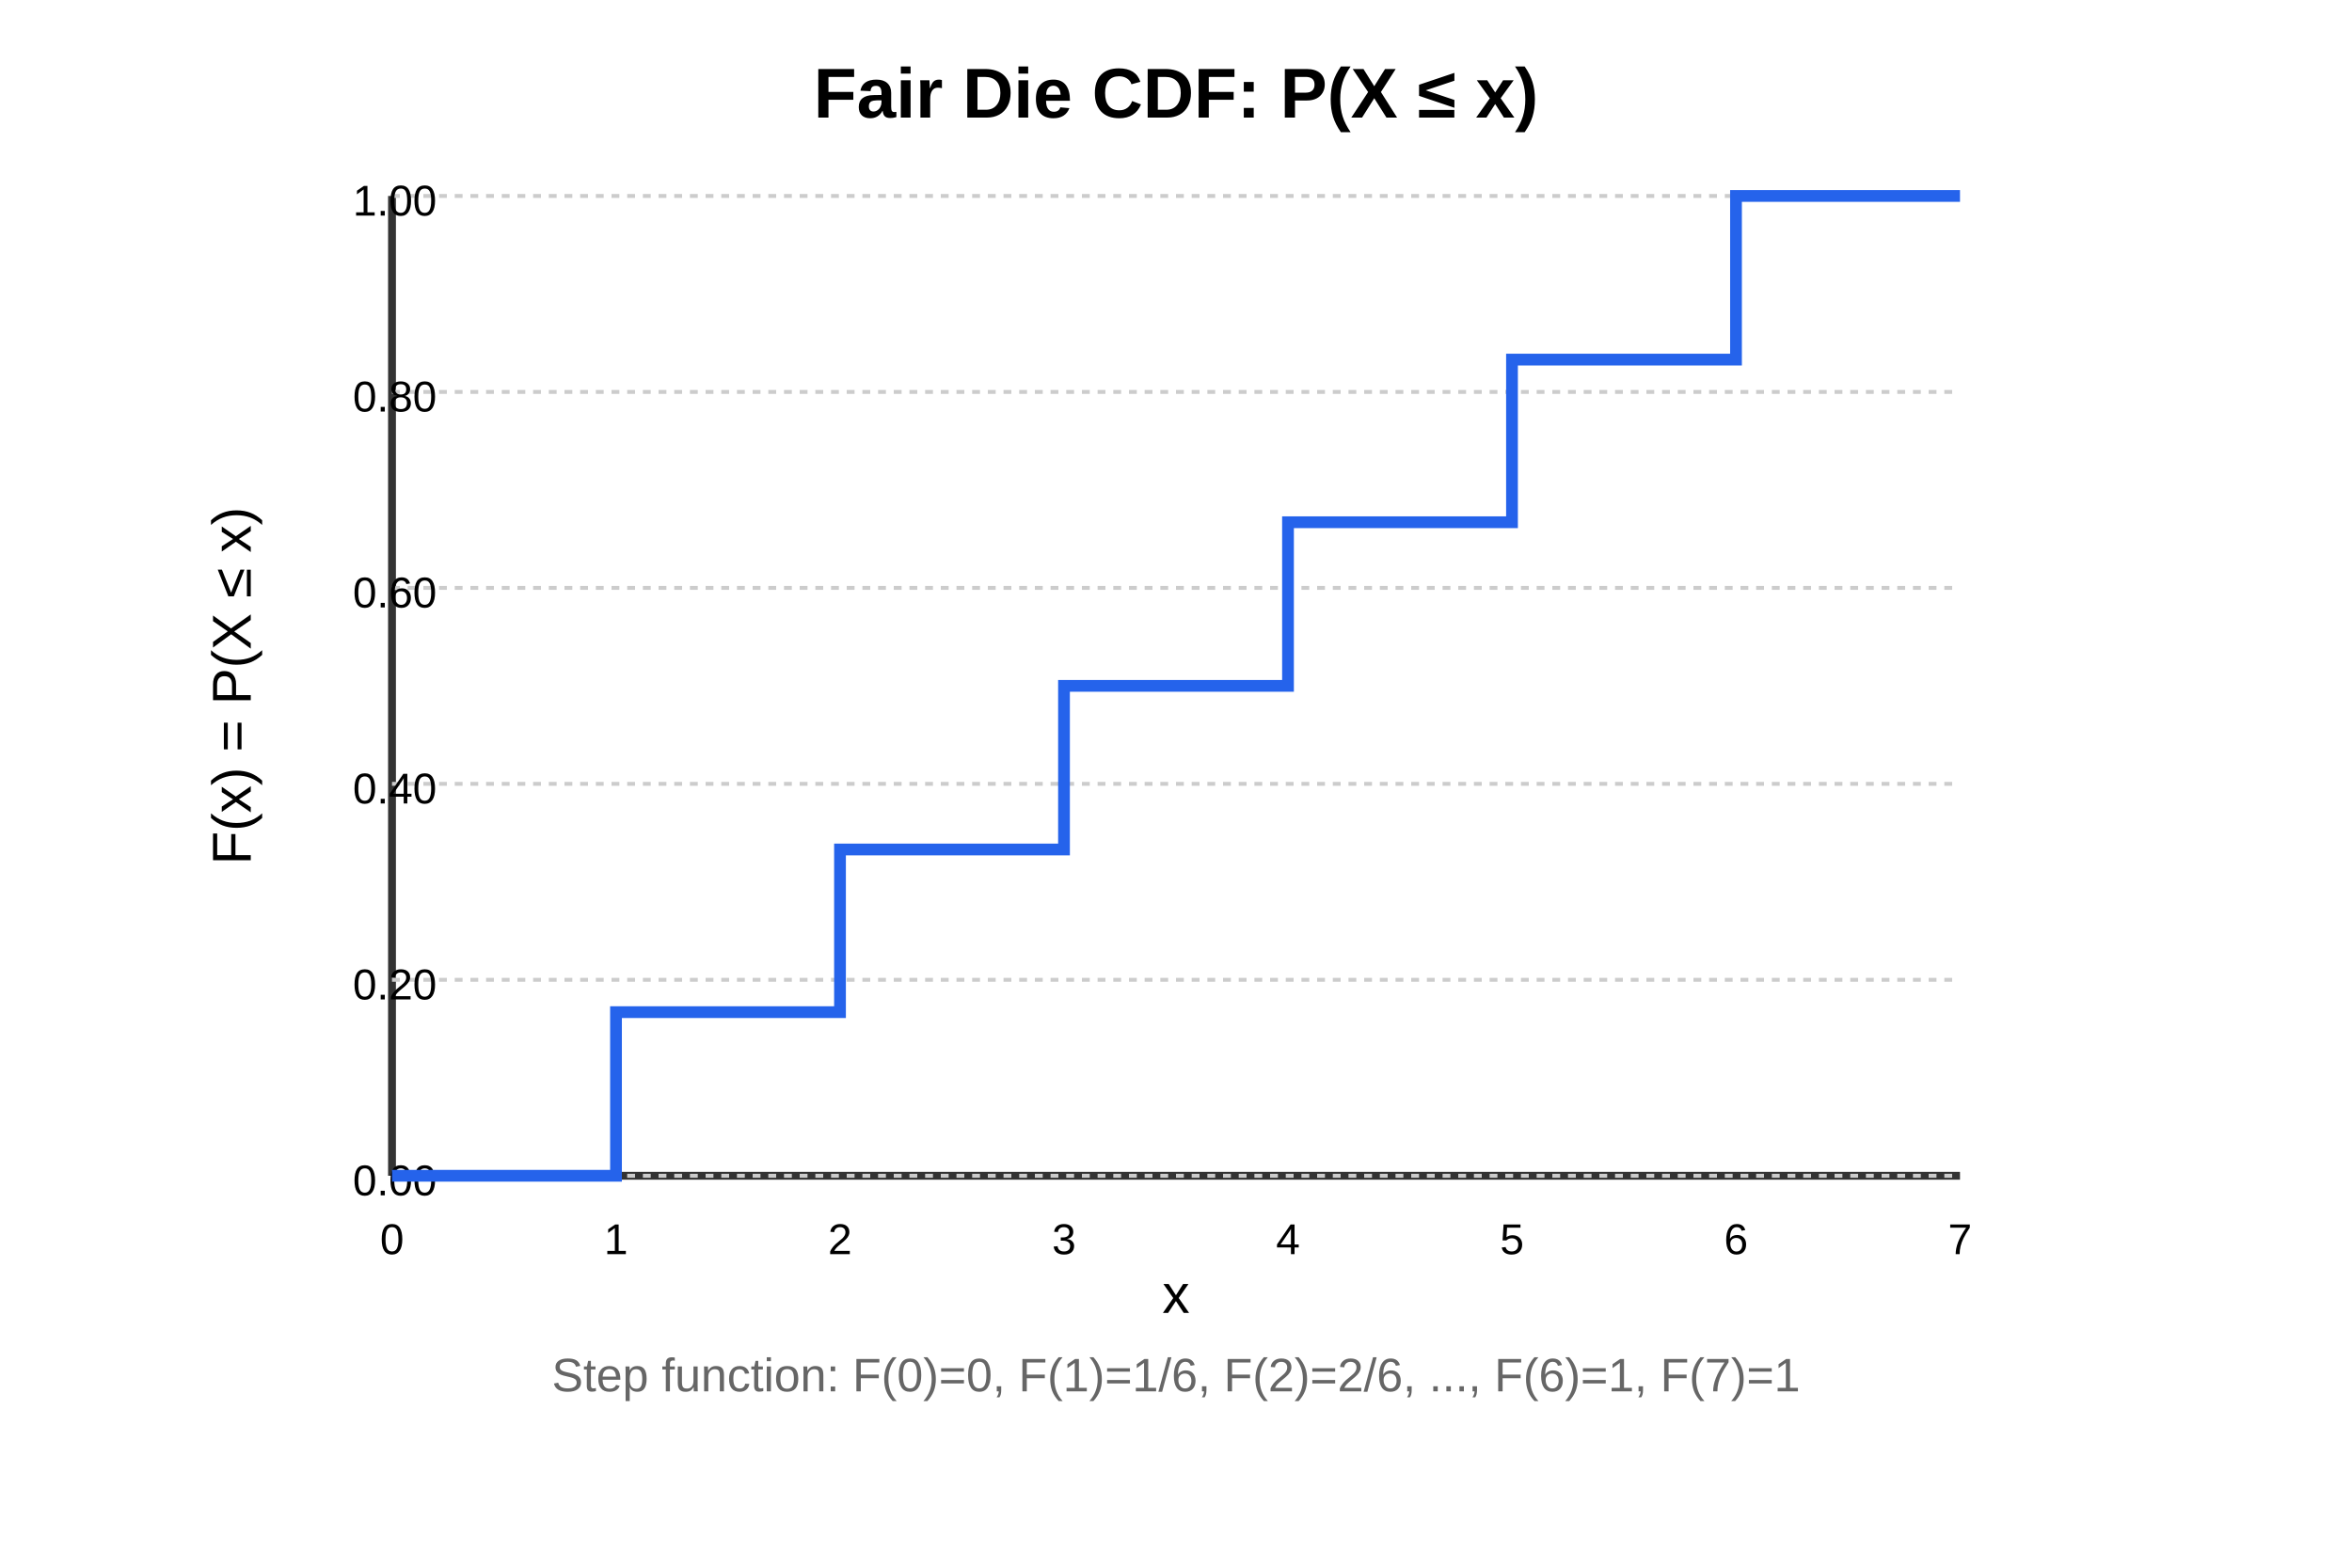
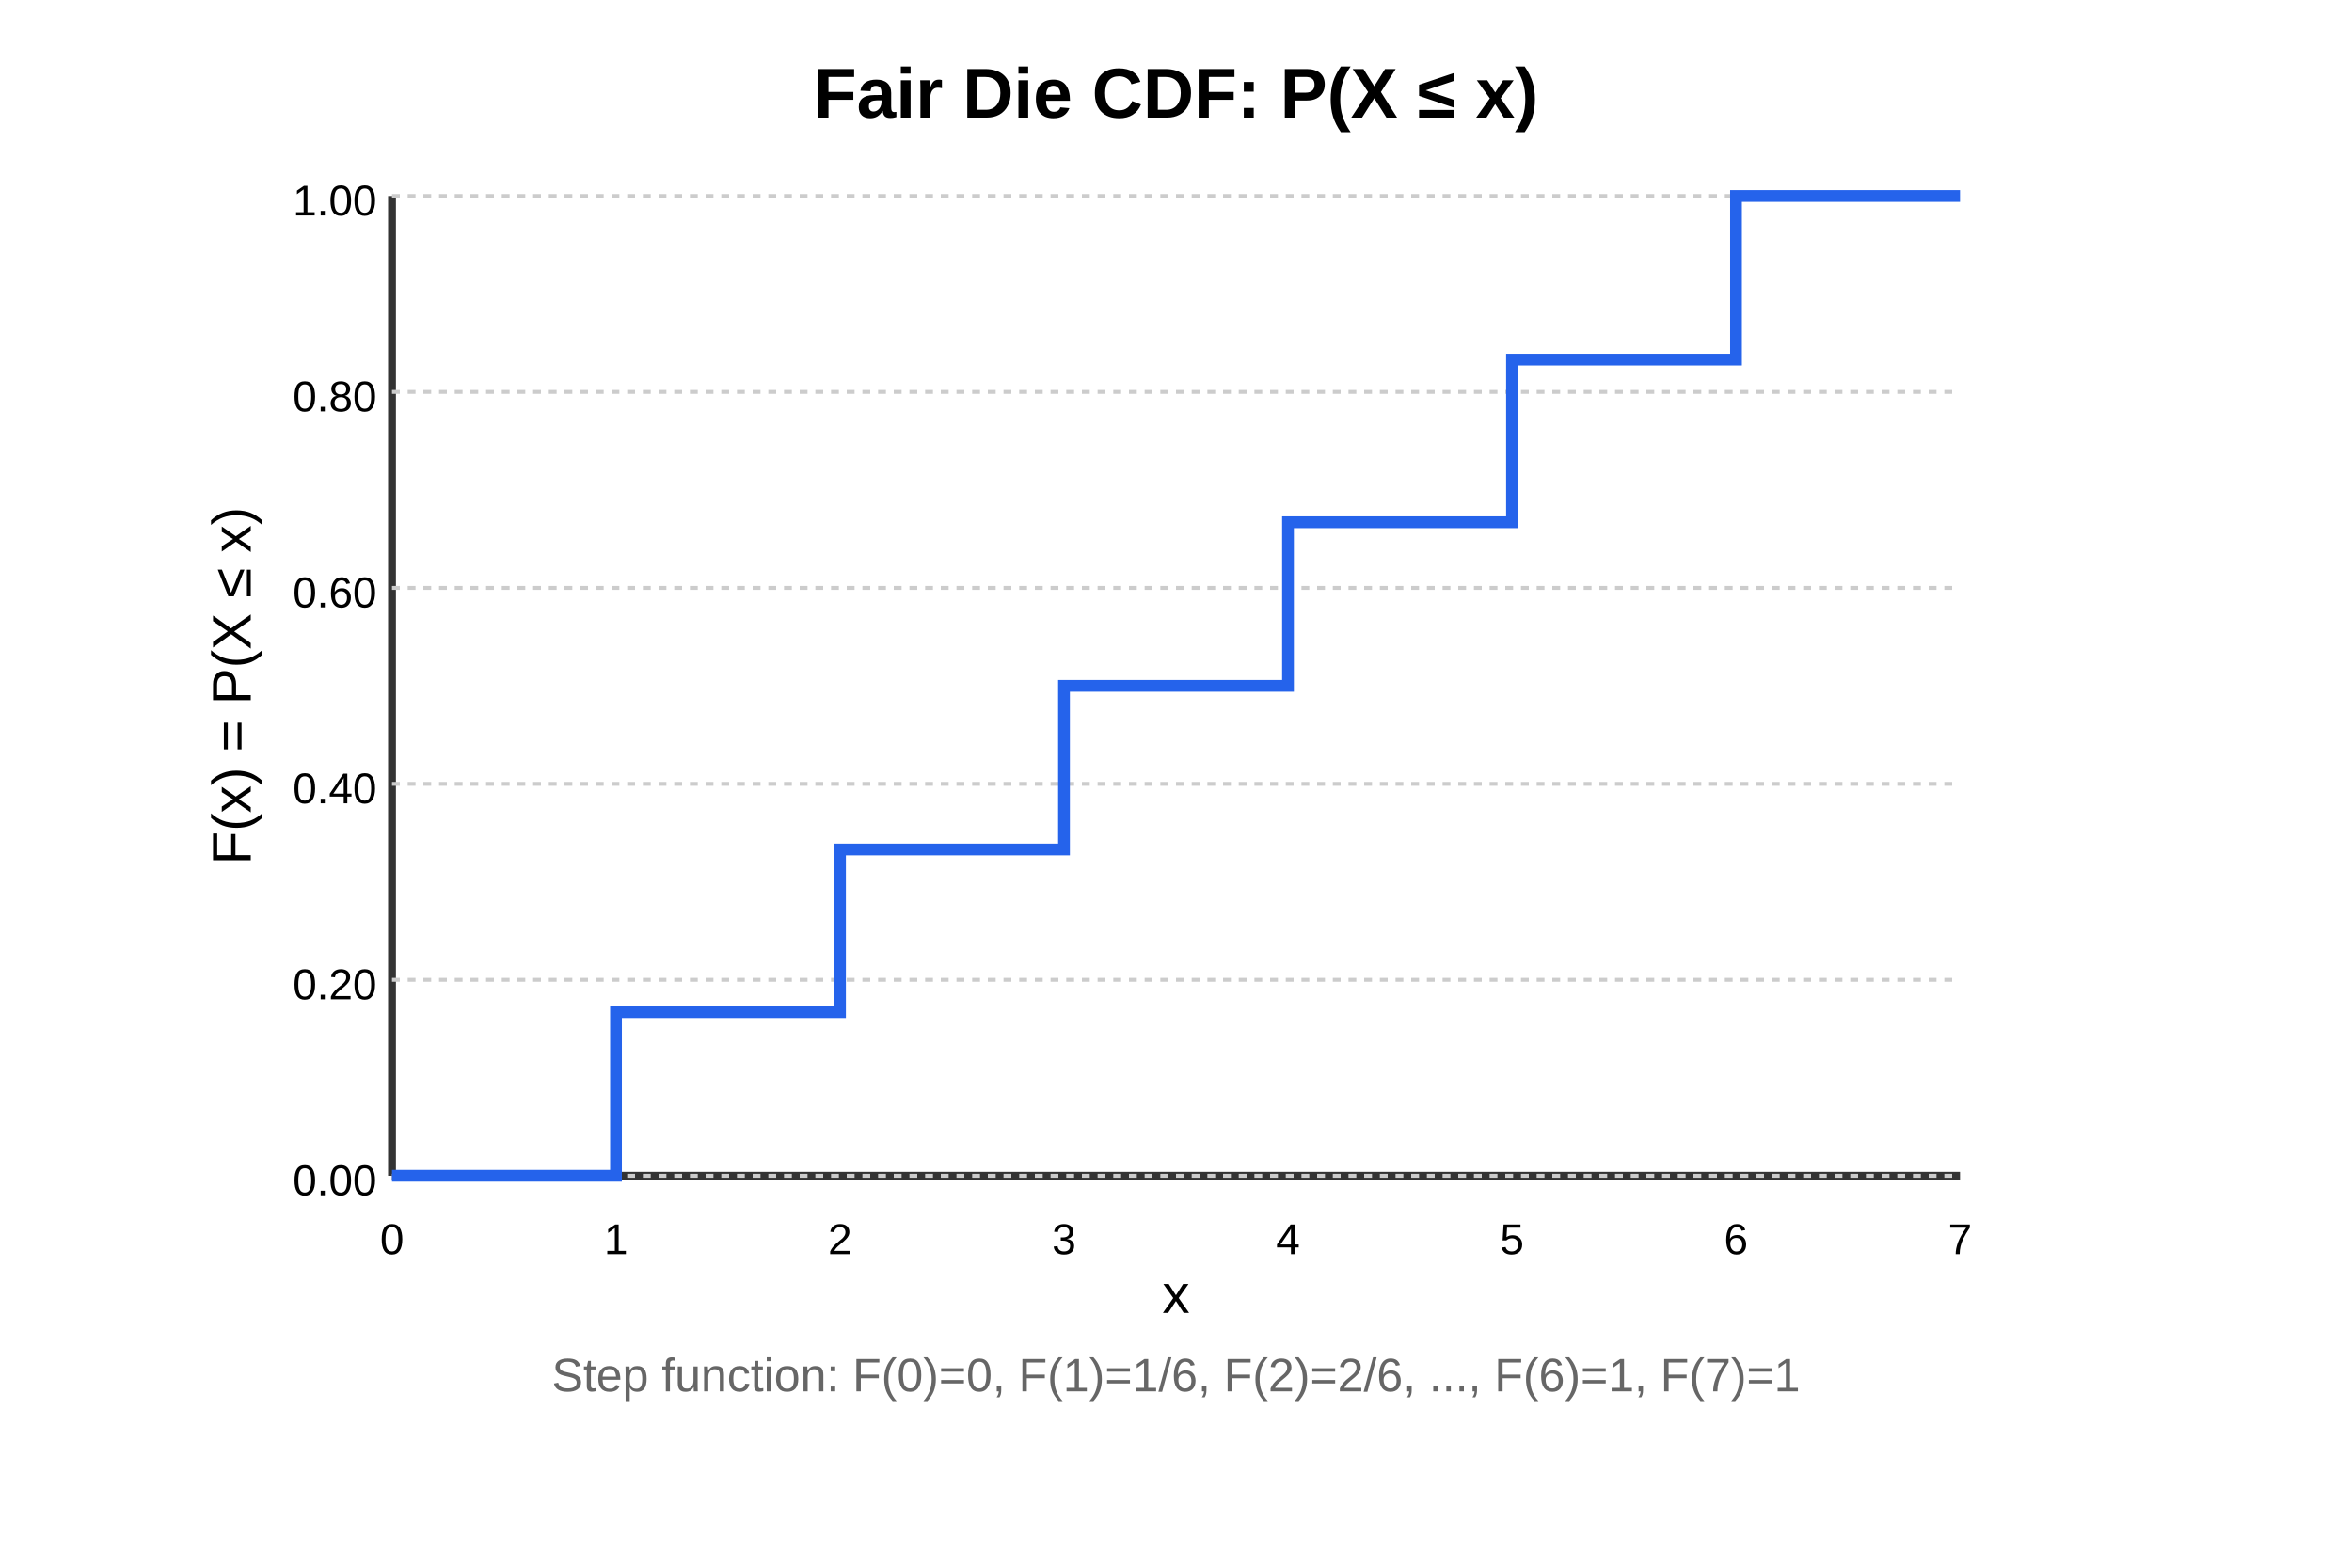
- <svg xmlns="http://www.w3.org/2000/svg" width="600" height="400">
-   <g transform="translate(100, 50)">
-     <text x="200.0" y="-20" font-family="Arial" font-size="18" font-weight="bold" text-anchor="middle">Fair Die CDF: P(X ≤ x)</text>
-     <line x1="0" y1="250" x2="400" y2="250" stroke="#333" stroke-width="2" />
-     <line x1="0" y1="250" x2="0" y2="0" stroke="#333" stroke-width="2" />
-     <text x="200.0" y="285" font-family="Arial" font-size="14" text-anchor="middle">x</text>
-     <text x="-40" y="125.0" font-family="Arial" font-size="14" text-anchor="middle" dominant-baseline="middle" transform="rotate(-90, -40, 125.0)">F(x) = P(X ≤ x)</text>
-     <line x1="0" y1="250.0" x2="400" y2="250.0" stroke="#ccc" stroke-width="1" stroke-dasharray="2,2" />
-     <text x="-10" y="255.0" font-family="Arial" font-size="11">0.00</text>
-     <line x1="0" y1="200.0" x2="400" y2="200.0" stroke="#ccc" stroke-width="1" stroke-dasharray="2,2" />
-     <text x="-10" y="205.0" font-family="Arial" font-size="11">0.20</text>
-     <line x1="0" y1="150.0" x2="400" y2="150.0" stroke="#ccc" stroke-width="1" stroke-dasharray="2,2" />
-     <text x="-10" y="155.0" font-family="Arial" font-size="11">0.40</text>
-     <line x1="0" y1="100.0" x2="400" y2="100.0" stroke="#ccc" stroke-width="1" stroke-dasharray="2,2" />
-     <text x="-10" y="105.0" font-family="Arial" font-size="11">0.60</text>
-     <line x1="0" y1="50.0" x2="400" y2="50.0" stroke="#ccc" stroke-width="1" stroke-dasharray="2,2" />
-     <text x="-10" y="55.0" font-family="Arial" font-size="11">0.80</text>
-     <line x1="0" y1="0.0" x2="400" y2="0.0" stroke="#ccc" stroke-width="1" stroke-dasharray="2,2" />
-     <text x="-10" y="5.0" font-family="Arial" font-size="11">1.00</text>
-     <path d="M 0.0 250.0 H 57.143 V 208.25 H 114.286 V 166.75 H 171.429 V 125.0 H 228.571 V 83.25 H 285.714 V 41.75 H 342.857 V 0.0 H 400.0 V 0.0" stroke="#2563eb" stroke-width="3" fill="none" />
-     <text x="0.0" y="270" font-family="Arial" font-size="11" text-anchor="middle">0</text>
-     <text x="57.143" y="270" font-family="Arial" font-size="11" text-anchor="middle">1</text>
-     <text x="114.286" y="270" font-family="Arial" font-size="11" text-anchor="middle">2</text>
-     <text x="171.429" y="270" font-family="Arial" font-size="11" text-anchor="middle">3</text>
-     <text x="228.571" y="270" font-family="Arial" font-size="11" text-anchor="middle">4</text>
-     <text x="285.714" y="270" font-family="Arial" font-size="11" text-anchor="middle">5</text>
-     <text x="342.857" y="270" font-family="Arial" font-size="11" text-anchor="middle">6</text>
-     <text x="400.0" y="270" font-family="Arial" font-size="11" text-anchor="middle">7</text>
-     <text x="200.0" y="305" font-family="Arial" font-size="12" fill="#666" text-anchor="middle">Step function: F(0)=0, F(1)=1/6, F(2)=2/6, ..., F(6)=1, F(7)=1</text>
+ <svg xmlns="http://www.w3.org/2000/svg" width="600" height="400" version="1.1" id="svg58">
+   <defs id="defs62" />
+   <g transform="translate(100, 50)" id="g56">
+     <text x="200.0" y="-20" font-family="Arial" font-size="18" font-weight="bold" text-anchor="middle" id="text2">Fair Die CDF: P(X ≤ x)</text>
+     <line x1="0" y1="250" x2="400" y2="250" stroke="#333" stroke-width="2" id="line4" />
+     <line x1="0" y1="250" x2="0" y2="0" stroke="#333" stroke-width="2" id="line6" />
+     <text x="200.0" y="285" font-family="Arial" font-size="14" text-anchor="middle" id="text8">x</text>
+     <text x="-40" y="125.0" font-family="Arial" font-size="14" text-anchor="middle" dominant-baseline="middle" transform="rotate(-90, -40, 125.0)" id="text10">F(x) = P(X ≤ x)</text>
+     <line x1="0" y1="250.0" x2="400" y2="250.0" stroke="#ccc" stroke-width="1" stroke-dasharray="2,2" id="line12" />
+     <text x="-25.31" y="254.973" font-family="Arial" font-size="11px" id="text14">0.00</text>
+     <line x1="0" y1="200.0" x2="400" y2="200.0" stroke="#ccc" stroke-width="1" stroke-dasharray="2,2" id="line16" />
+     <text x="-25.31" y="204.973" font-family="Arial" font-size="11px" id="text18">0.20</text>
+     <line x1="0" y1="150.0" x2="400" y2="150.0" stroke="#ccc" stroke-width="1" stroke-dasharray="2,2" id="line20" />
+     <text x="-25.31" y="154.973" font-family="Arial" font-size="11px" id="text22">0.40</text>
+     <line x1="0" y1="100.0" x2="400" y2="100.0" stroke="#ccc" stroke-width="1" stroke-dasharray="2,2" id="line24" />
+     <text x="-25.31" y="104.973" font-family="Arial" font-size="11px" id="text26">0.60</text>
+     <line x1="0" y1="50.0" x2="400" y2="50.0" stroke="#ccc" stroke-width="1" stroke-dasharray="2,2" id="line28" />
+     <text x="-25.31" y="54.973" font-family="Arial" font-size="11px" id="text30">0.80</text>
+     <line x1="0" y1="0.0" x2="400" y2="0.0" stroke="#ccc" stroke-width="1" stroke-dasharray="2,2" id="line32" />
+     <text x="-25.31" y="4.973" font-family="Arial" font-size="11px" id="text34">1.00</text>
+     <path d="M 0.0 250.0 H 57.143 V 208.25 H 114.286 V 166.75 H 171.429 V 125.0 H 228.571 V 83.25 H 285.714 V 41.75 H 342.857 V 0.0 H 400.0 V 0.0" stroke="#2563eb" stroke-width="3" fill="none" id="path36" />
+     <text x="0.0" y="270" font-family="Arial" font-size="11" text-anchor="middle" id="text38">0</text>
+     <text x="57.143" y="270" font-family="Arial" font-size="11" text-anchor="middle" id="text40">1</text>
+     <text x="114.286" y="270" font-family="Arial" font-size="11" text-anchor="middle" id="text42">2</text>
+     <text x="171.429" y="270" font-family="Arial" font-size="11" text-anchor="middle" id="text44">3</text>
+     <text x="228.571" y="270" font-family="Arial" font-size="11" text-anchor="middle" id="text46">4</text>
+     <text x="285.714" y="270" font-family="Arial" font-size="11" text-anchor="middle" id="text48">5</text>
+     <text x="342.857" y="270" font-family="Arial" font-size="11" text-anchor="middle" id="text50">6</text>
+     <text x="400.0" y="270" font-family="Arial" font-size="11" text-anchor="middle" id="text52">7</text>
+     <text x="200.0" y="305" font-family="Arial" font-size="12" fill="#666" text-anchor="middle" id="text54">Step function: F(0)=0, F(1)=1/6, F(2)=2/6, ..., F(6)=1, F(7)=1</text>
  </g>
</svg>
